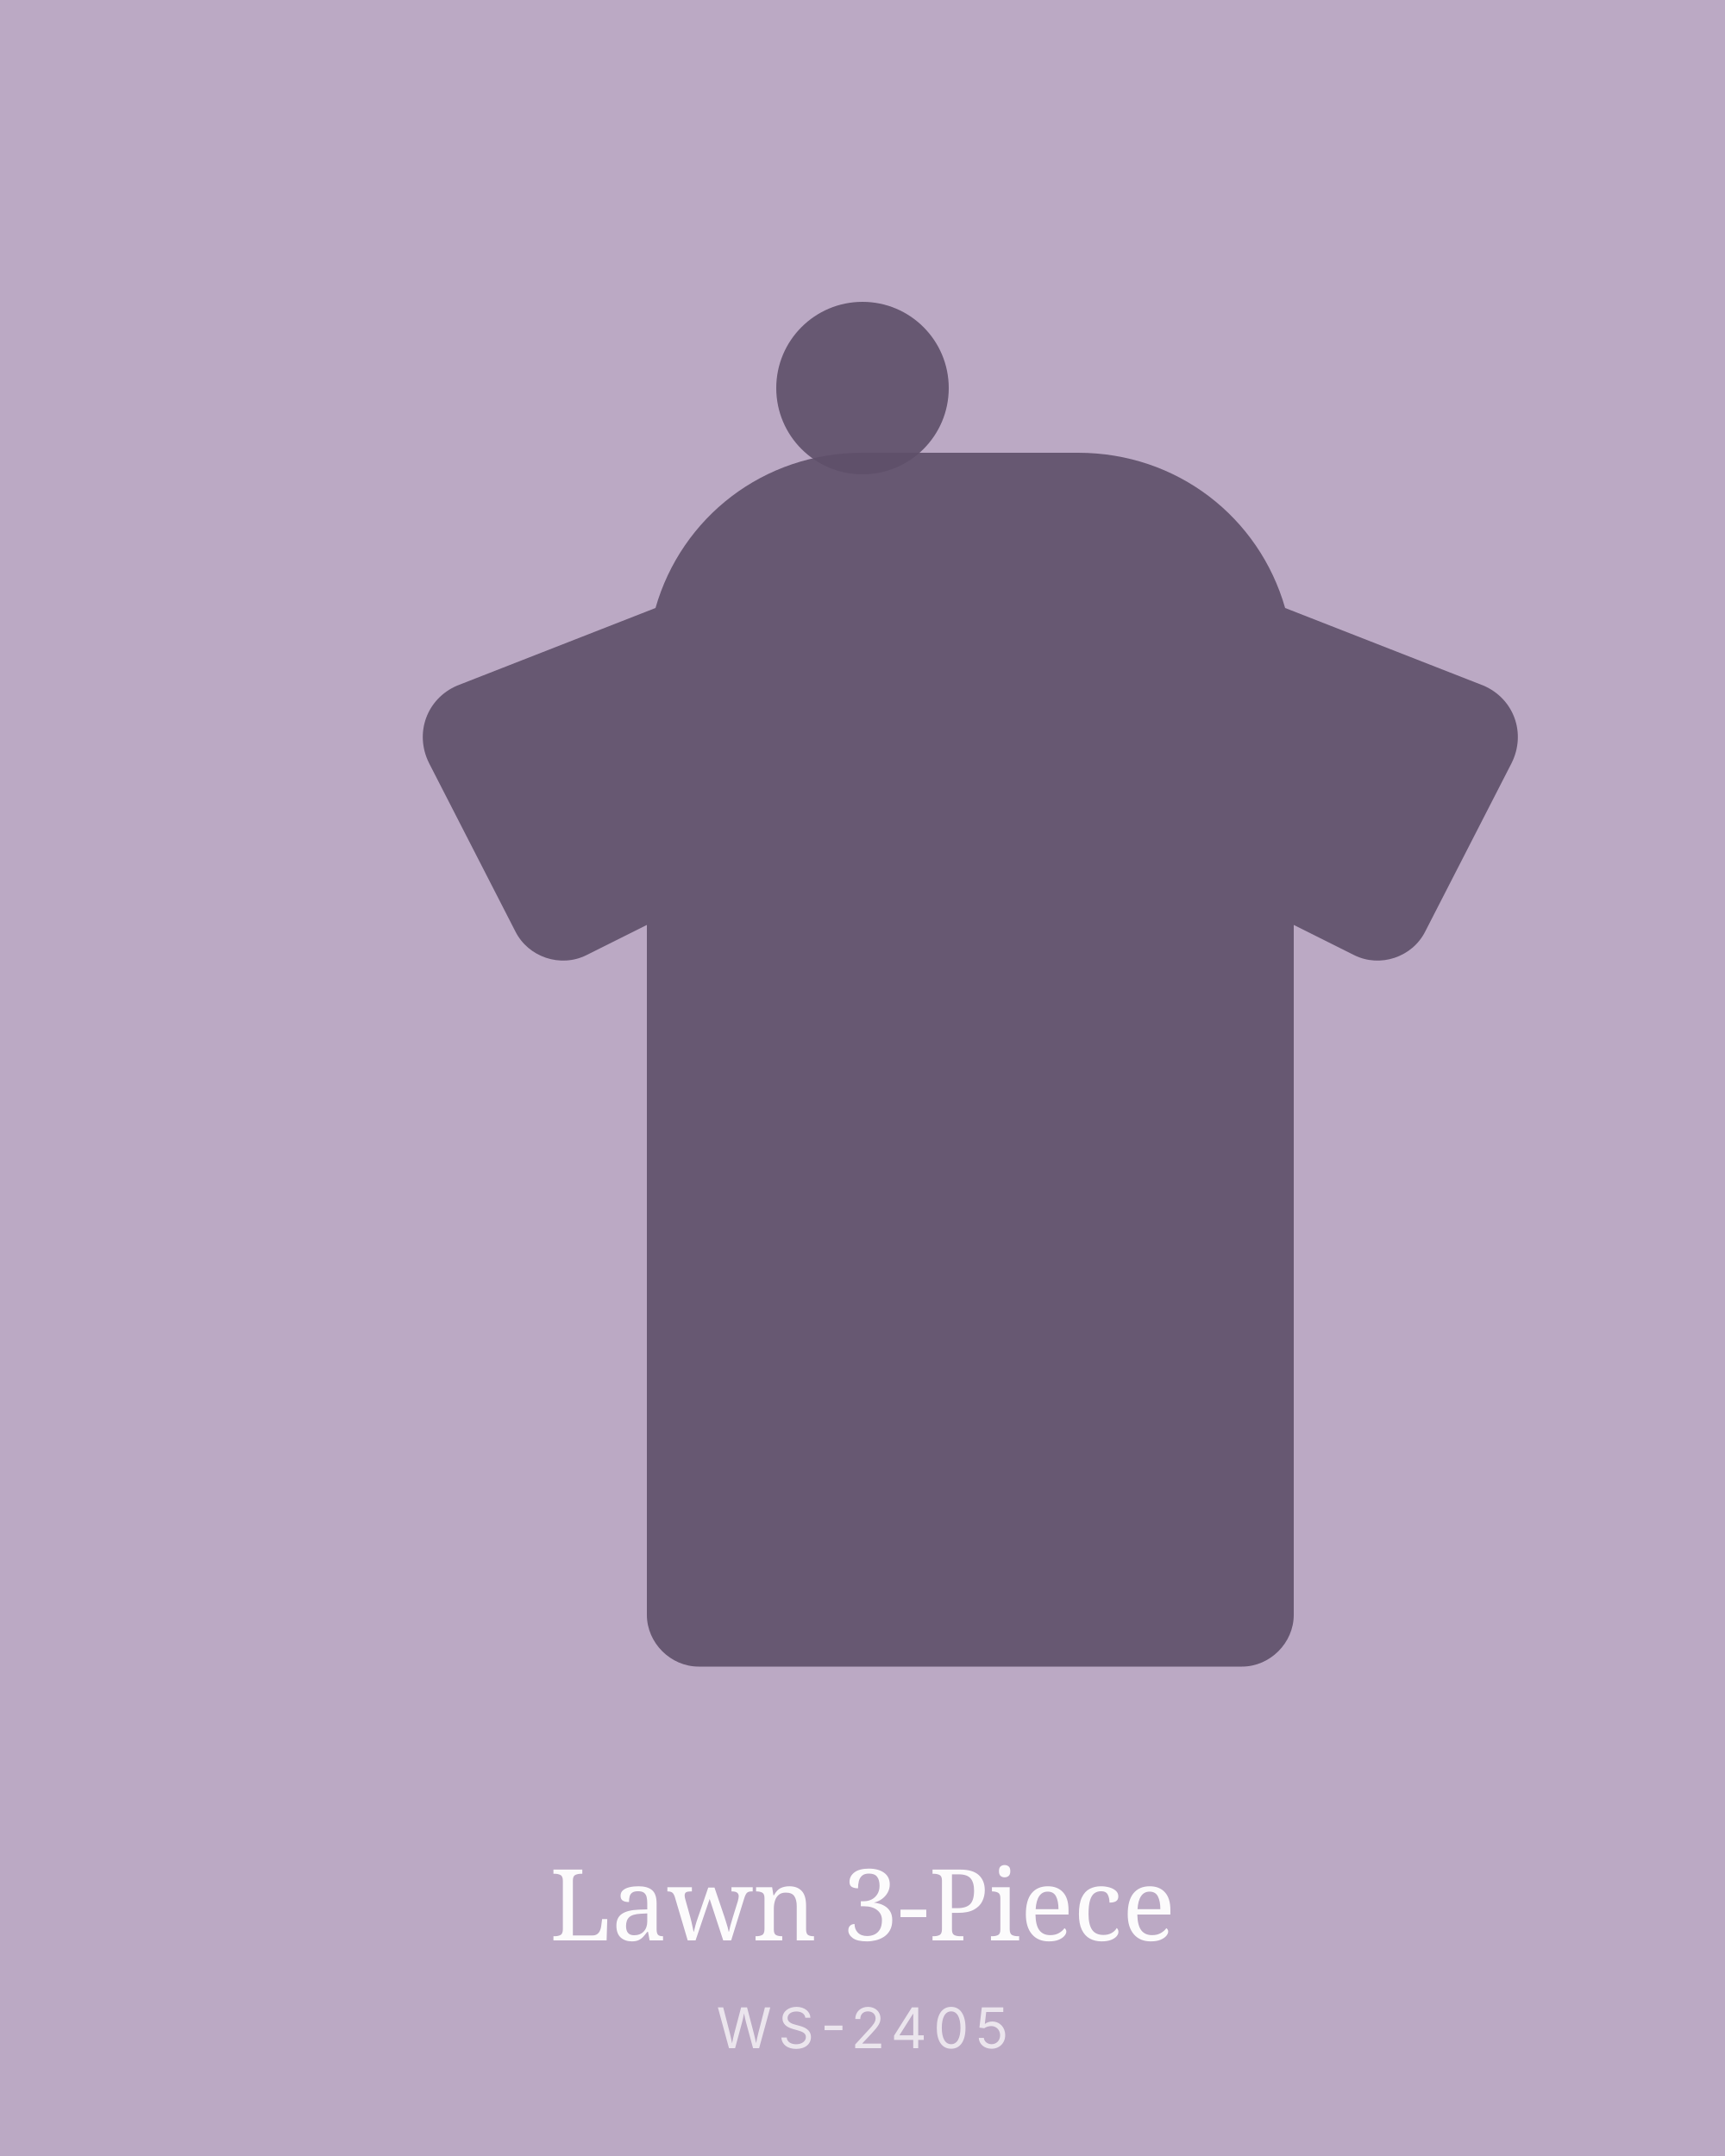
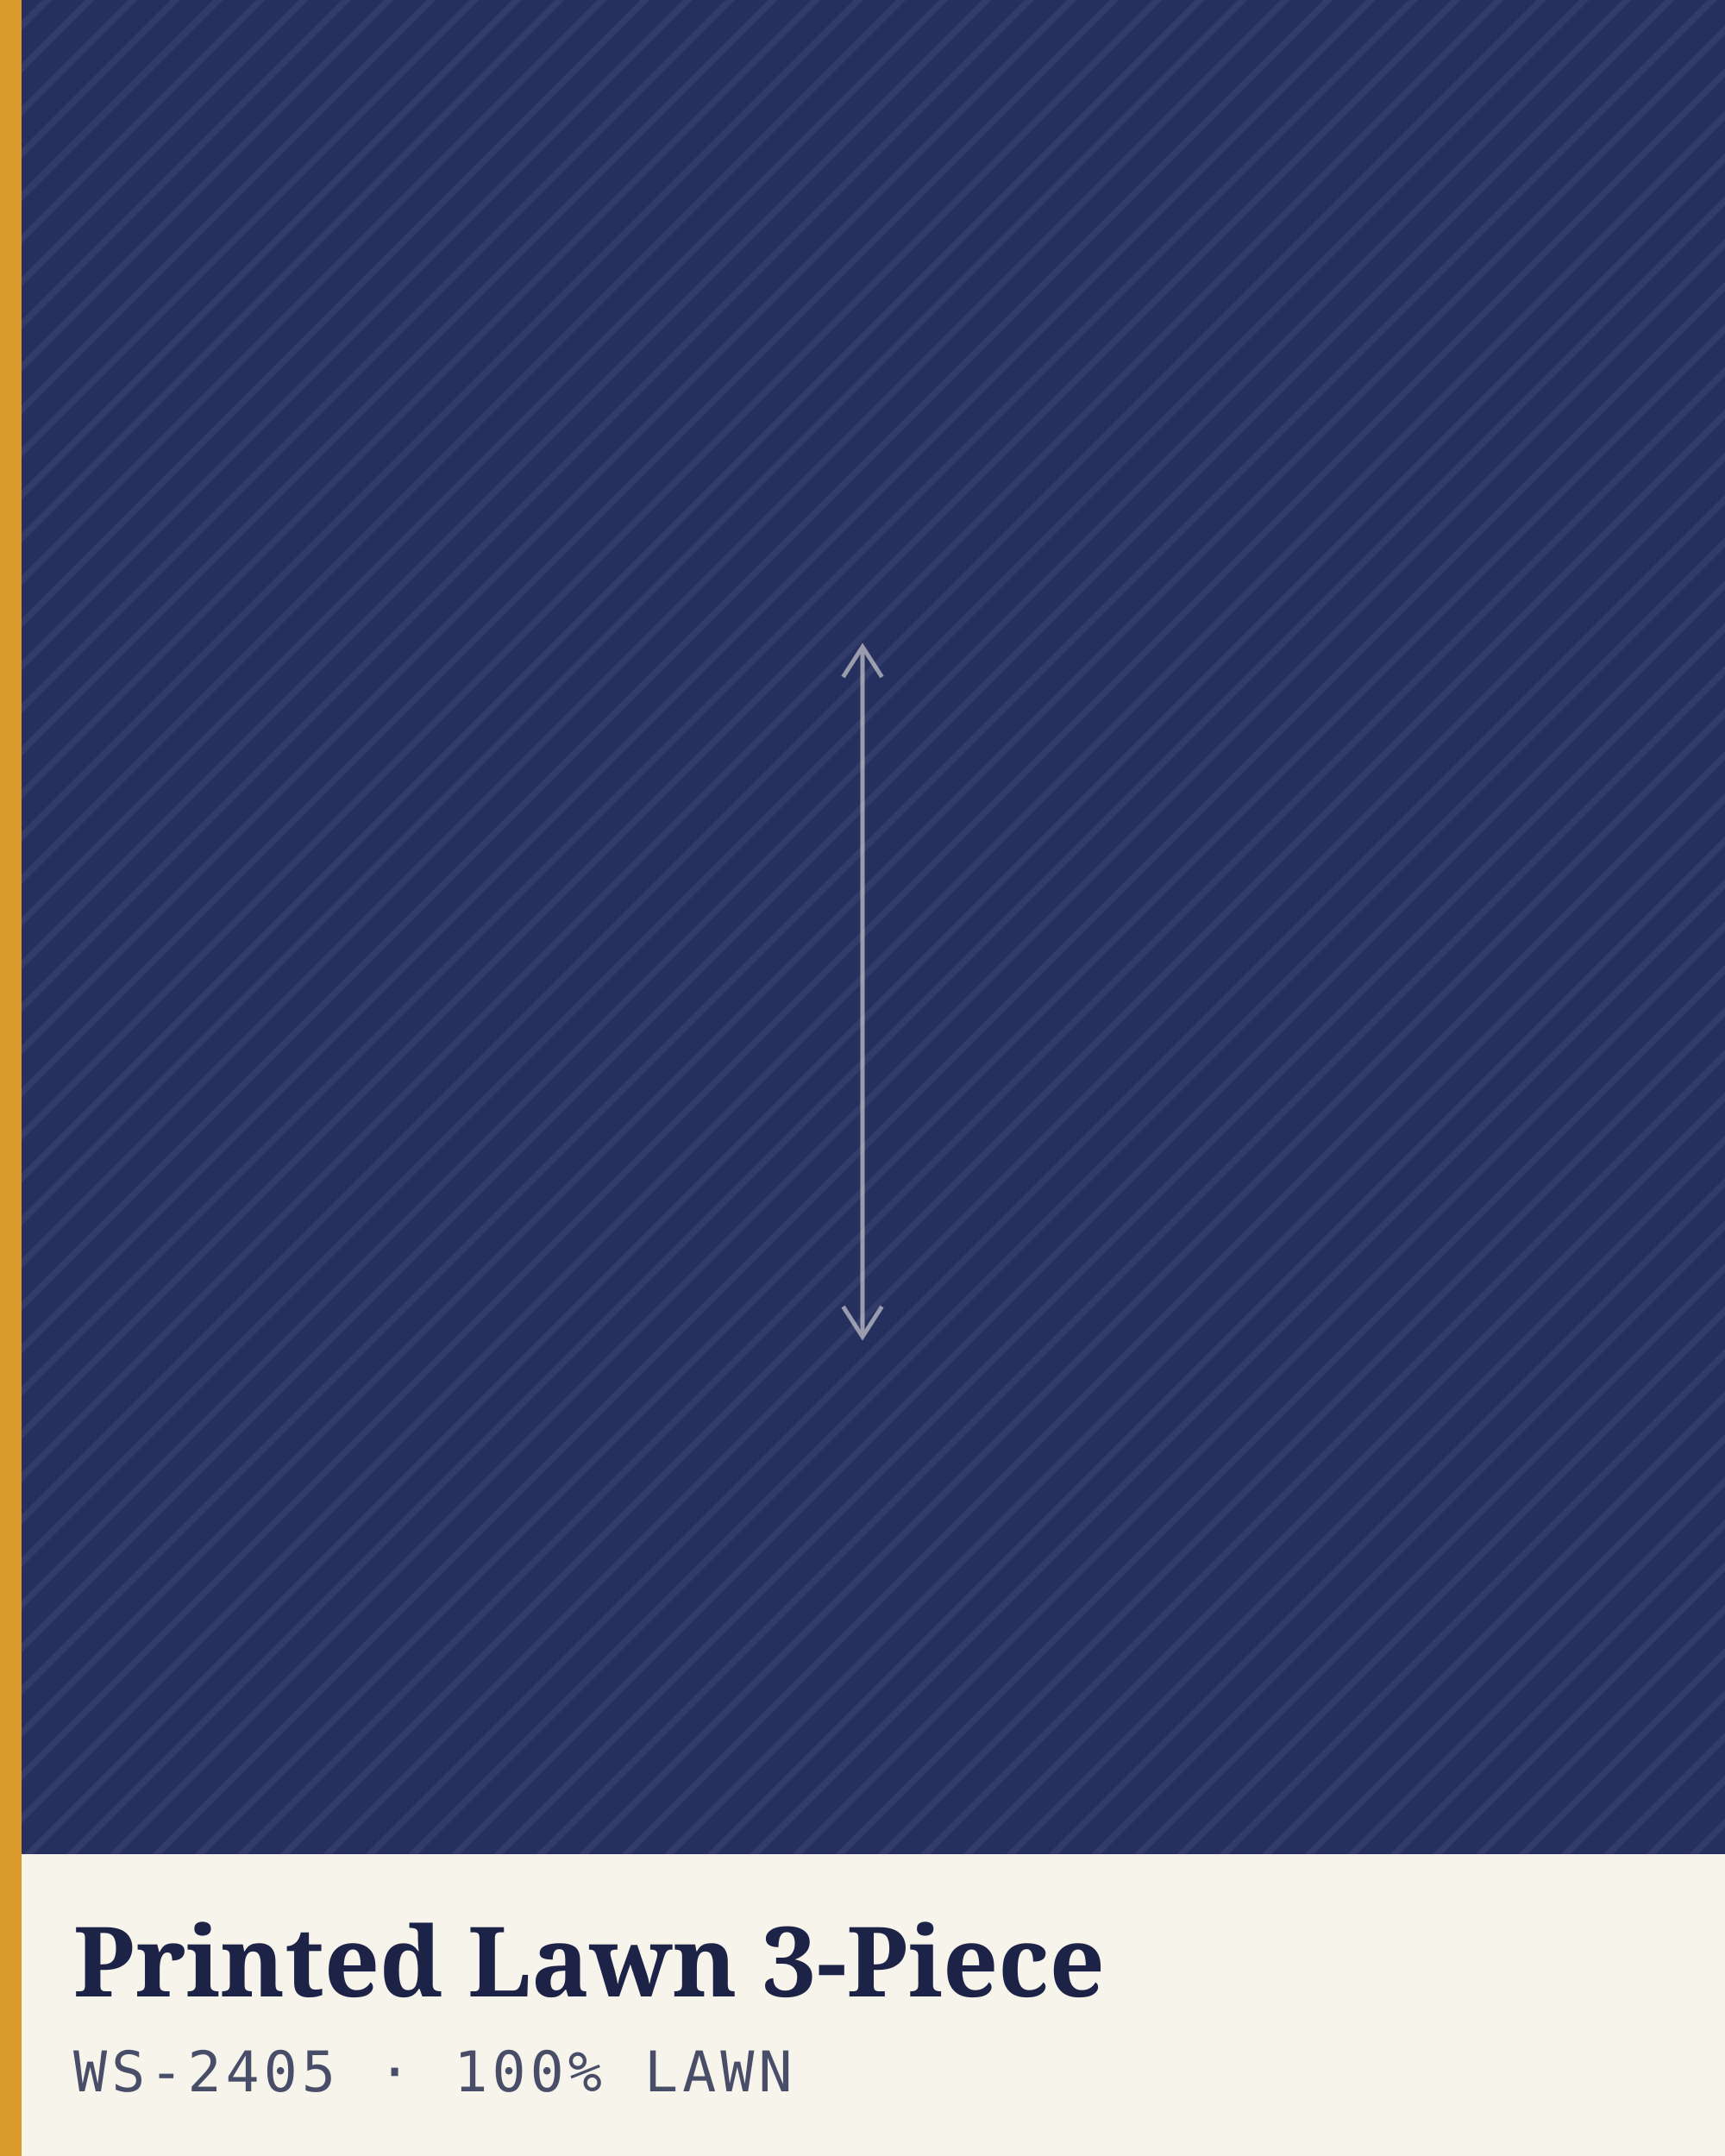
- <svg xmlns="http://www.w3.org/2000/svg" width="800" height="1000" viewBox="0 0 800 1000" role="img" aria-label="Lawn 3-Piece">
-   <rect width="800" height="1000" fill="#bba9c4" />
-   <g fill="#5e4f69" opacity="0.9">
-     <path d="M400 210c-46 0-84 30-96 72l-92 36c-14 6-20 22-13 36l40 78c6 12 21 17 33 11l28-14v320c0 13 11 24 24 24h252c13 0 24-11 24-24V429l28 14c12 6 27 1 33-11l40-78c7-14 1-30-13-36l-92-36c-12-42-50-72-96-72z" />
+ <svg xmlns="http://www.w3.org/2000/svg" width="800" height="1000" viewBox="0 0 800 1000" role="img" aria-label="Printed Lawn 3-Piece">
+   <defs>
+     <pattern id="twill" width="14" height="14" patternUnits="userSpaceOnUse" patternTransform="rotate(45)">
+       <line x1="0" y1="0" x2="0" y2="14" stroke="#ffffff" stroke-width="6" opacity="0.06" />
+     </pattern>
+   </defs>
+   <rect width="800" height="1000" fill="#26305f" />
+   <rect width="800" height="1000" fill="url(#twill)" />
+   <rect x="0" y="0" width="10" height="1000" fill="#d99a2b" />
+   <g stroke="#f7f4ec" stroke-width="2" fill="none" opacity="0.55">
+     <line x1="400" y1="300" x2="400" y2="620" />
+     <path d="M391 314 L400 300 L409 314" />
+     <path d="M391 606 L400 620 L409 606" />
  </g>
-   <circle cx="400" cy="180" r="40" fill="#5e4f69" opacity="0.9" />
-   <text x="400" y="900" font-family="Georgia, serif" font-size="46" fill="#ffffff" text-anchor="middle" opacity="0.95">Lawn 3-Piece</text>
-   <text x="400" y="950" font-family="Inter, sans-serif" font-size="26" fill="#ffffff" text-anchor="middle" opacity="0.7" letter-spacing="3">WS-2405</text>
+   <rect x="0" y="860" width="800" height="140" fill="#f7f4ec" />
+   <rect x="0" y="860" width="10" height="140" fill="#d99a2b" />
+   <text x="34" y="926" font-family="'Fraunces', Georgia, serif" font-size="45" font-weight="600" fill="#1d2347">Printed Lawn 3-Piece</text>
+   <text x="34" y="970" font-family="'Spline Sans Mono', monospace" font-size="26" letter-spacing="2" fill="#1d2347" opacity="0.8">WS-2405 · 100% LAWN</text>
</svg>
